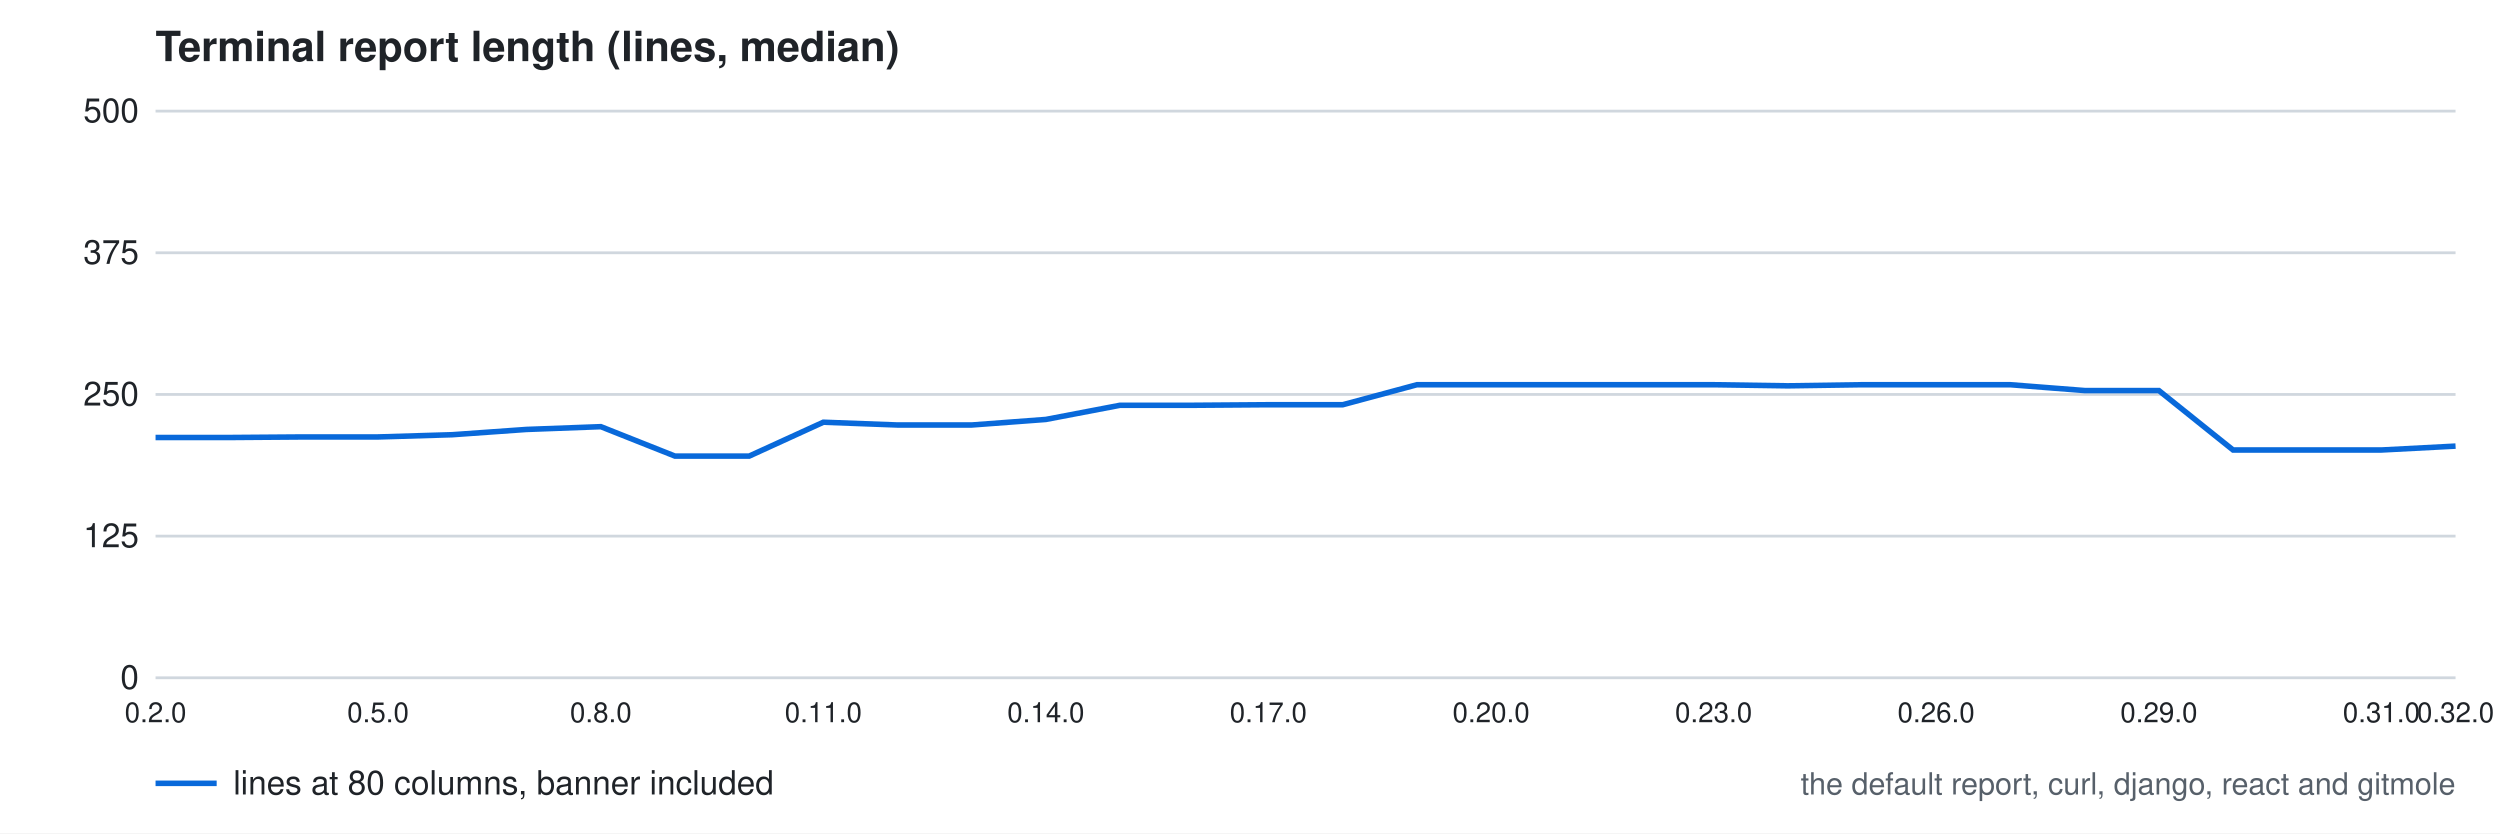
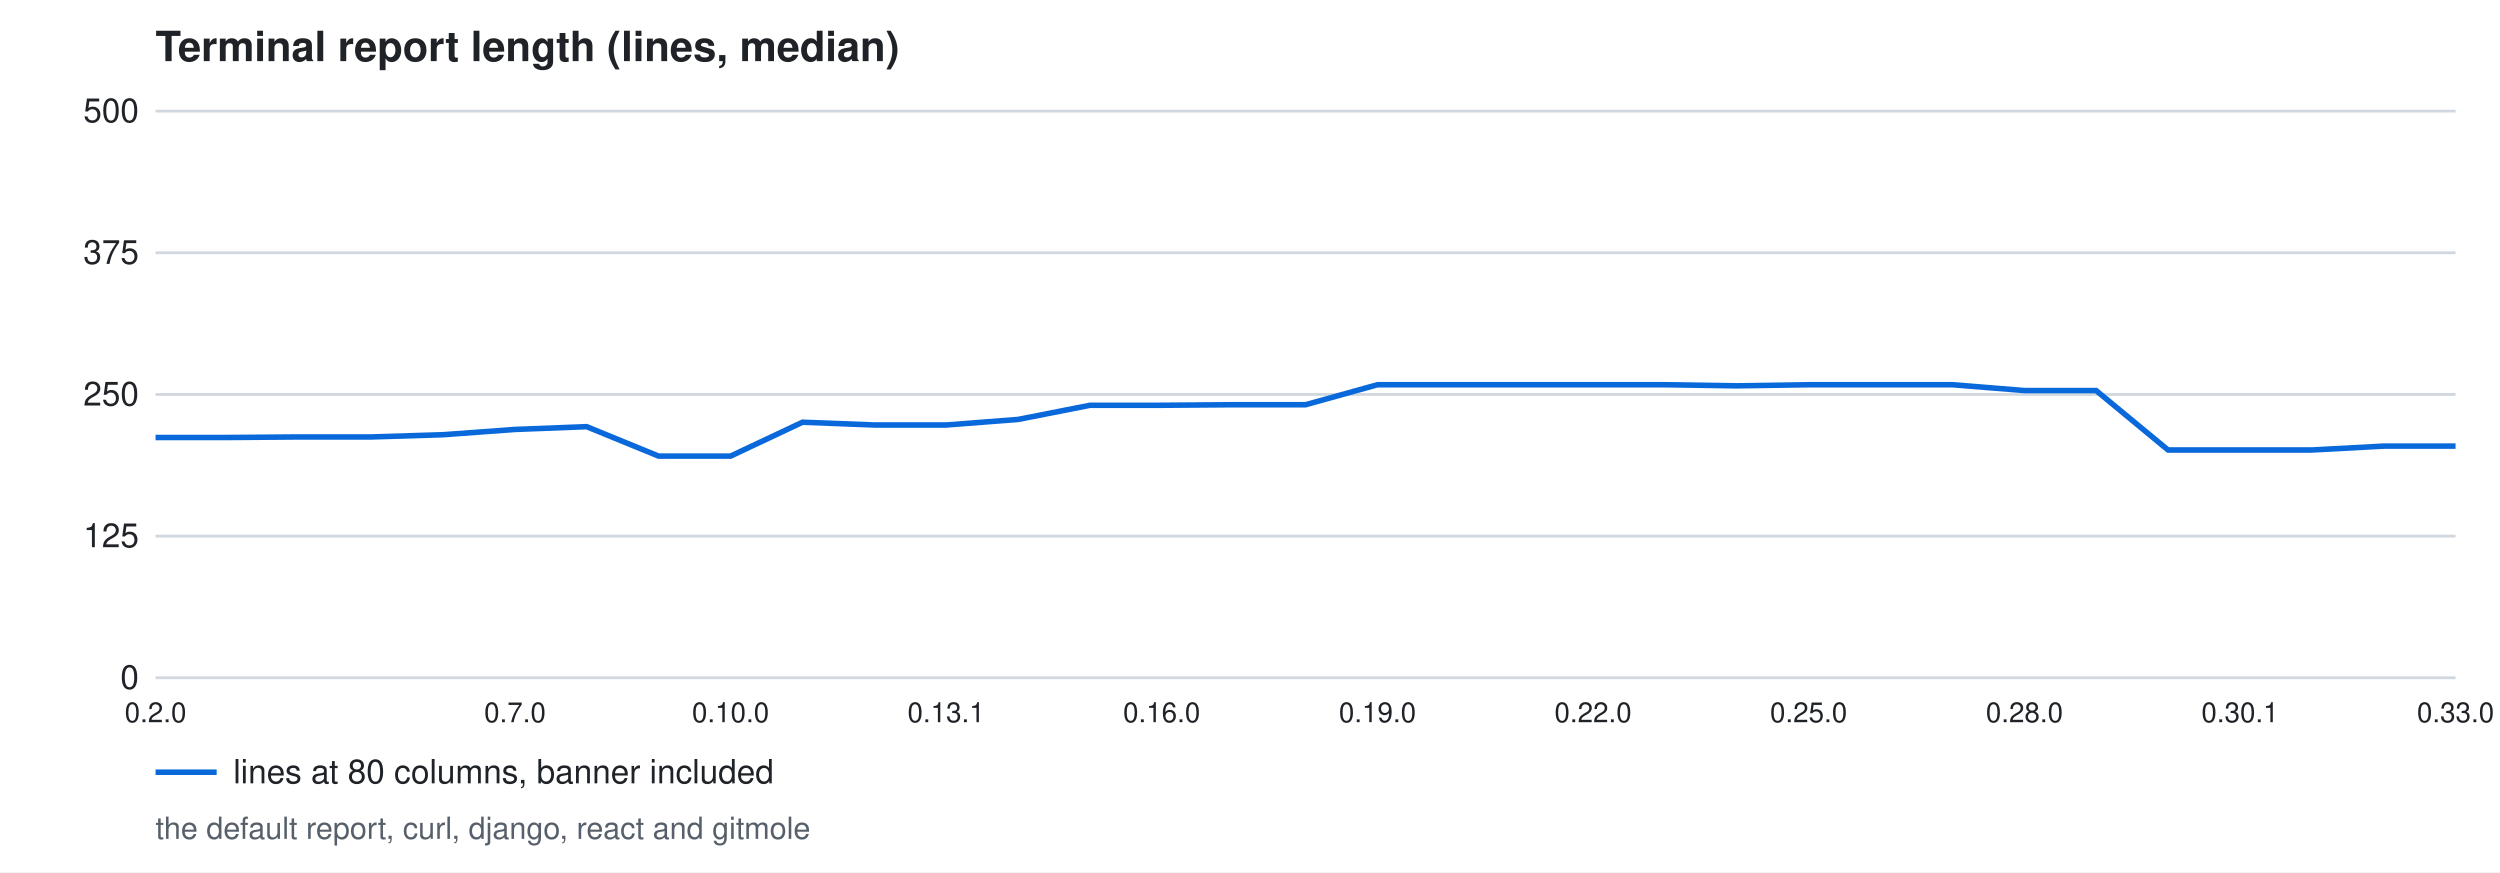
- <svg xmlns="http://www.w3.org/2000/svg" width="900" height="300" viewBox="0 0 900 300" font-family="-apple-system,Segoe UI,Helvetica,Arial,sans-serif" font-size="12">
-   <rect width="900" height="300" fill="#ffffff" />
+ <svg xmlns="http://www.w3.org/2000/svg" width="900" height="314" viewBox="0 0 900 314" font-family="-apple-system,Segoe UI,Helvetica,Arial,sans-serif" font-size="12">
+   <rect width="900" height="314" fill="#ffffff" />
  <text x="56" y="22" font-size="15" font-weight="600" fill="#1f2328">Terminal report length (lines, median)</text>
  <line x1="56" y1="244.0" x2="884" y2="244.0" stroke="#d0d7de" stroke-width="1" />
  <text x="50" y="248.0" text-anchor="end" fill="#1f2328">0</text>
  <line x1="56" y1="193.0" x2="884" y2="193.0" stroke="#d0d7de" stroke-width="1" />
  <text x="50" y="197.0" text-anchor="end" fill="#1f2328">125</text>
  <line x1="56" y1="142.0" x2="884" y2="142.0" stroke="#d0d7de" stroke-width="1" />
  <text x="50" y="146.0" text-anchor="end" fill="#1f2328">250</text>
  <line x1="56" y1="91.0" x2="884" y2="91.0" stroke="#d0d7de" stroke-width="1" />
  <text x="50" y="95.0" text-anchor="end" fill="#1f2328">375</text>
  <line x1="56" y1="40.0" x2="884" y2="40.0" stroke="#d0d7de" stroke-width="1" />
  <text x="50" y="44.0" text-anchor="end" fill="#1f2328">500</text>
  <text x="56.0" y="260" text-anchor="middle" fill="#1f2328" font-size="10">0.2.0</text>
-   <text x="136.1" y="260" text-anchor="middle" fill="#1f2328" font-size="10">0.5.0</text>
-   <text x="216.3" y="260" text-anchor="middle" fill="#1f2328" font-size="10">0.8.0</text>
-   <text x="296.4" y="260" text-anchor="middle" fill="#1f2328" font-size="10">0.11.0</text>
-   <text x="376.5" y="260" text-anchor="middle" fill="#1f2328" font-size="10">0.14.0</text>
-   <text x="456.6" y="260" text-anchor="middle" fill="#1f2328" font-size="10">0.17.0</text>
-   <text x="536.8" y="260" text-anchor="middle" fill="#1f2328" font-size="10">0.20.0</text>
-   <text x="616.9" y="260" text-anchor="middle" fill="#1f2328" font-size="10">0.23.0</text>
-   <text x="697.0" y="260" text-anchor="middle" fill="#1f2328" font-size="10">0.26.0</text>
-   <text x="777.2" y="260" text-anchor="middle" fill="#1f2328" font-size="10">0.29.0</text>
-   <text x="857.3" y="260" text-anchor="middle" fill="#1f2328" font-size="10">0.31.0</text>
-   <text x="884.0" y="260" text-anchor="middle" fill="#1f2328" font-size="10">0.32.0</text>
-   <polyline points="56.0,157.5 82.7,157.5 109.4,157.3 136.1,157.3 162.8,156.5 189.5,154.6 216.3,153.6 243.0,164.2 269.7,164.2 296.4,152.0 323.1,153.0 349.8,153.0 376.5,151.0 403.2,145.9 429.9,145.9 456.6,145.7 483.4,145.7 510.1,138.5 536.8,138.5 563.5,138.5 590.2,138.5 616.9,138.5 643.6,138.9 670.3,138.5 697.0,138.5 723.7,138.5 750.5,140.6 777.2,140.6 803.9,162.0 830.6,162.0 857.3,162.0 884.0,160.6" fill="none" stroke="#0969da" stroke-width="2" />
-   <line x1="56" y1="282" x2="78" y2="282" stroke="#0969da" stroke-width="2" />
-   <text x="84" y="286" fill="#1f2328">lines at 80 columns, banner included</text>
-   <text x="884" y="286" text-anchor="end" fill="#57606a" font-size="11">the default report, curl, django, react and gitmole</text>
+   <text x="185.4" y="260" text-anchor="middle" fill="#1f2328" font-size="10">0.7.0</text>
+   <text x="263.0" y="260" text-anchor="middle" fill="#1f2328" font-size="10">0.10.0</text>
+   <text x="340.6" y="260" text-anchor="middle" fill="#1f2328" font-size="10">0.13.1</text>
+   <text x="418.2" y="260" text-anchor="middle" fill="#1f2328" font-size="10">0.16.0</text>
+   <text x="495.9" y="260" text-anchor="middle" fill="#1f2328" font-size="10">0.19.0</text>
+   <text x="573.5" y="260" text-anchor="middle" fill="#1f2328" font-size="10">0.22.0</text>
+   <text x="651.1" y="260" text-anchor="middle" fill="#1f2328" font-size="10">0.25.0</text>
+   <text x="728.8" y="260" text-anchor="middle" fill="#1f2328" font-size="10">0.28.0</text>
+   <text x="806.4" y="260" text-anchor="middle" fill="#1f2328" font-size="10">0.30.1</text>
+   <text x="884.0" y="260" text-anchor="middle" fill="#1f2328" font-size="10">0.33.0</text>
+   <polyline points="56.0,157.5 81.9,157.5 107.8,157.3 133.6,157.3 159.5,156.5 185.4,154.6 211.2,153.6 237.1,164.2 263.0,164.2 288.9,152.0 314.8,153.0 340.6,153.0 366.5,151.0 392.4,145.9 418.2,145.9 444.1,145.7 470.0,145.7 495.9,138.5 521.8,138.5 547.6,138.5 573.5,138.5 599.4,138.5 625.2,138.9 651.1,138.5 677.0,138.5 702.9,138.5 728.8,140.6 754.6,140.6 780.5,162.0 806.4,162.0 832.2,162.0 858.1,160.6 884.0,160.6" fill="none" stroke="#0969da" stroke-width="2" />
+   <line x1="56" y1="278" x2="78" y2="278" stroke="#0969da" stroke-width="2" />
+   <text x="84" y="282" fill="#1f2328">lines at 80 columns, banner included</text>
+   <text x="56" y="302" fill="#57606a" font-size="11">the default report, curl, django, react and gitmole</text>
</svg>
